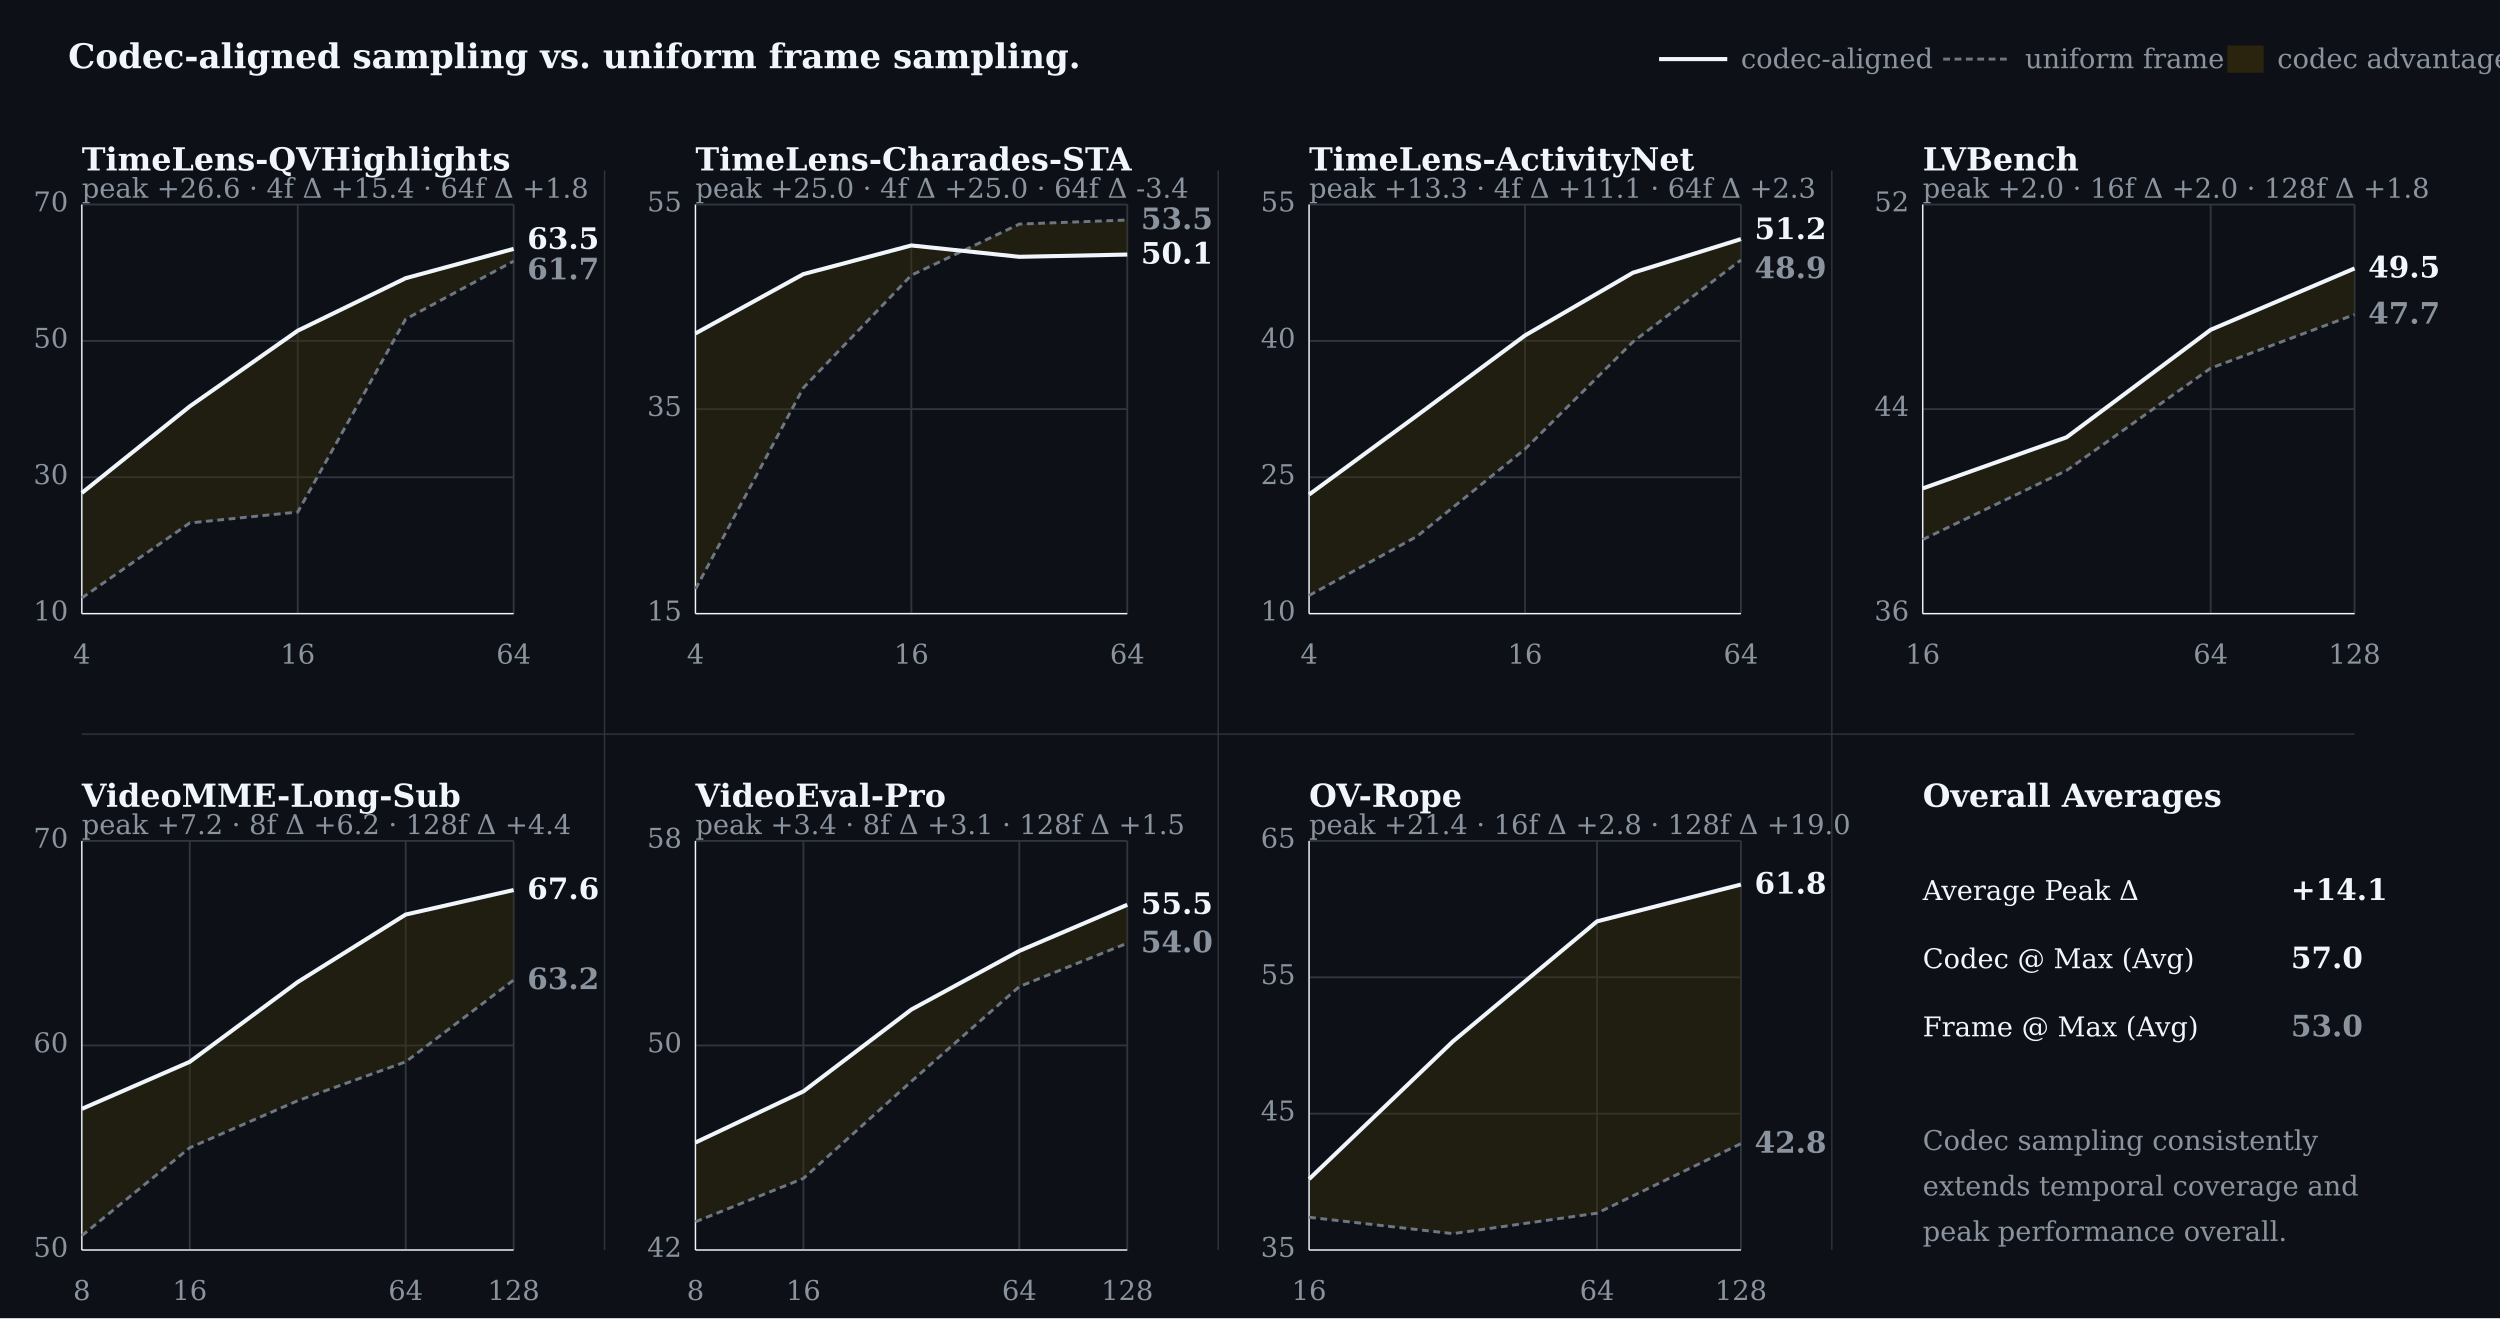
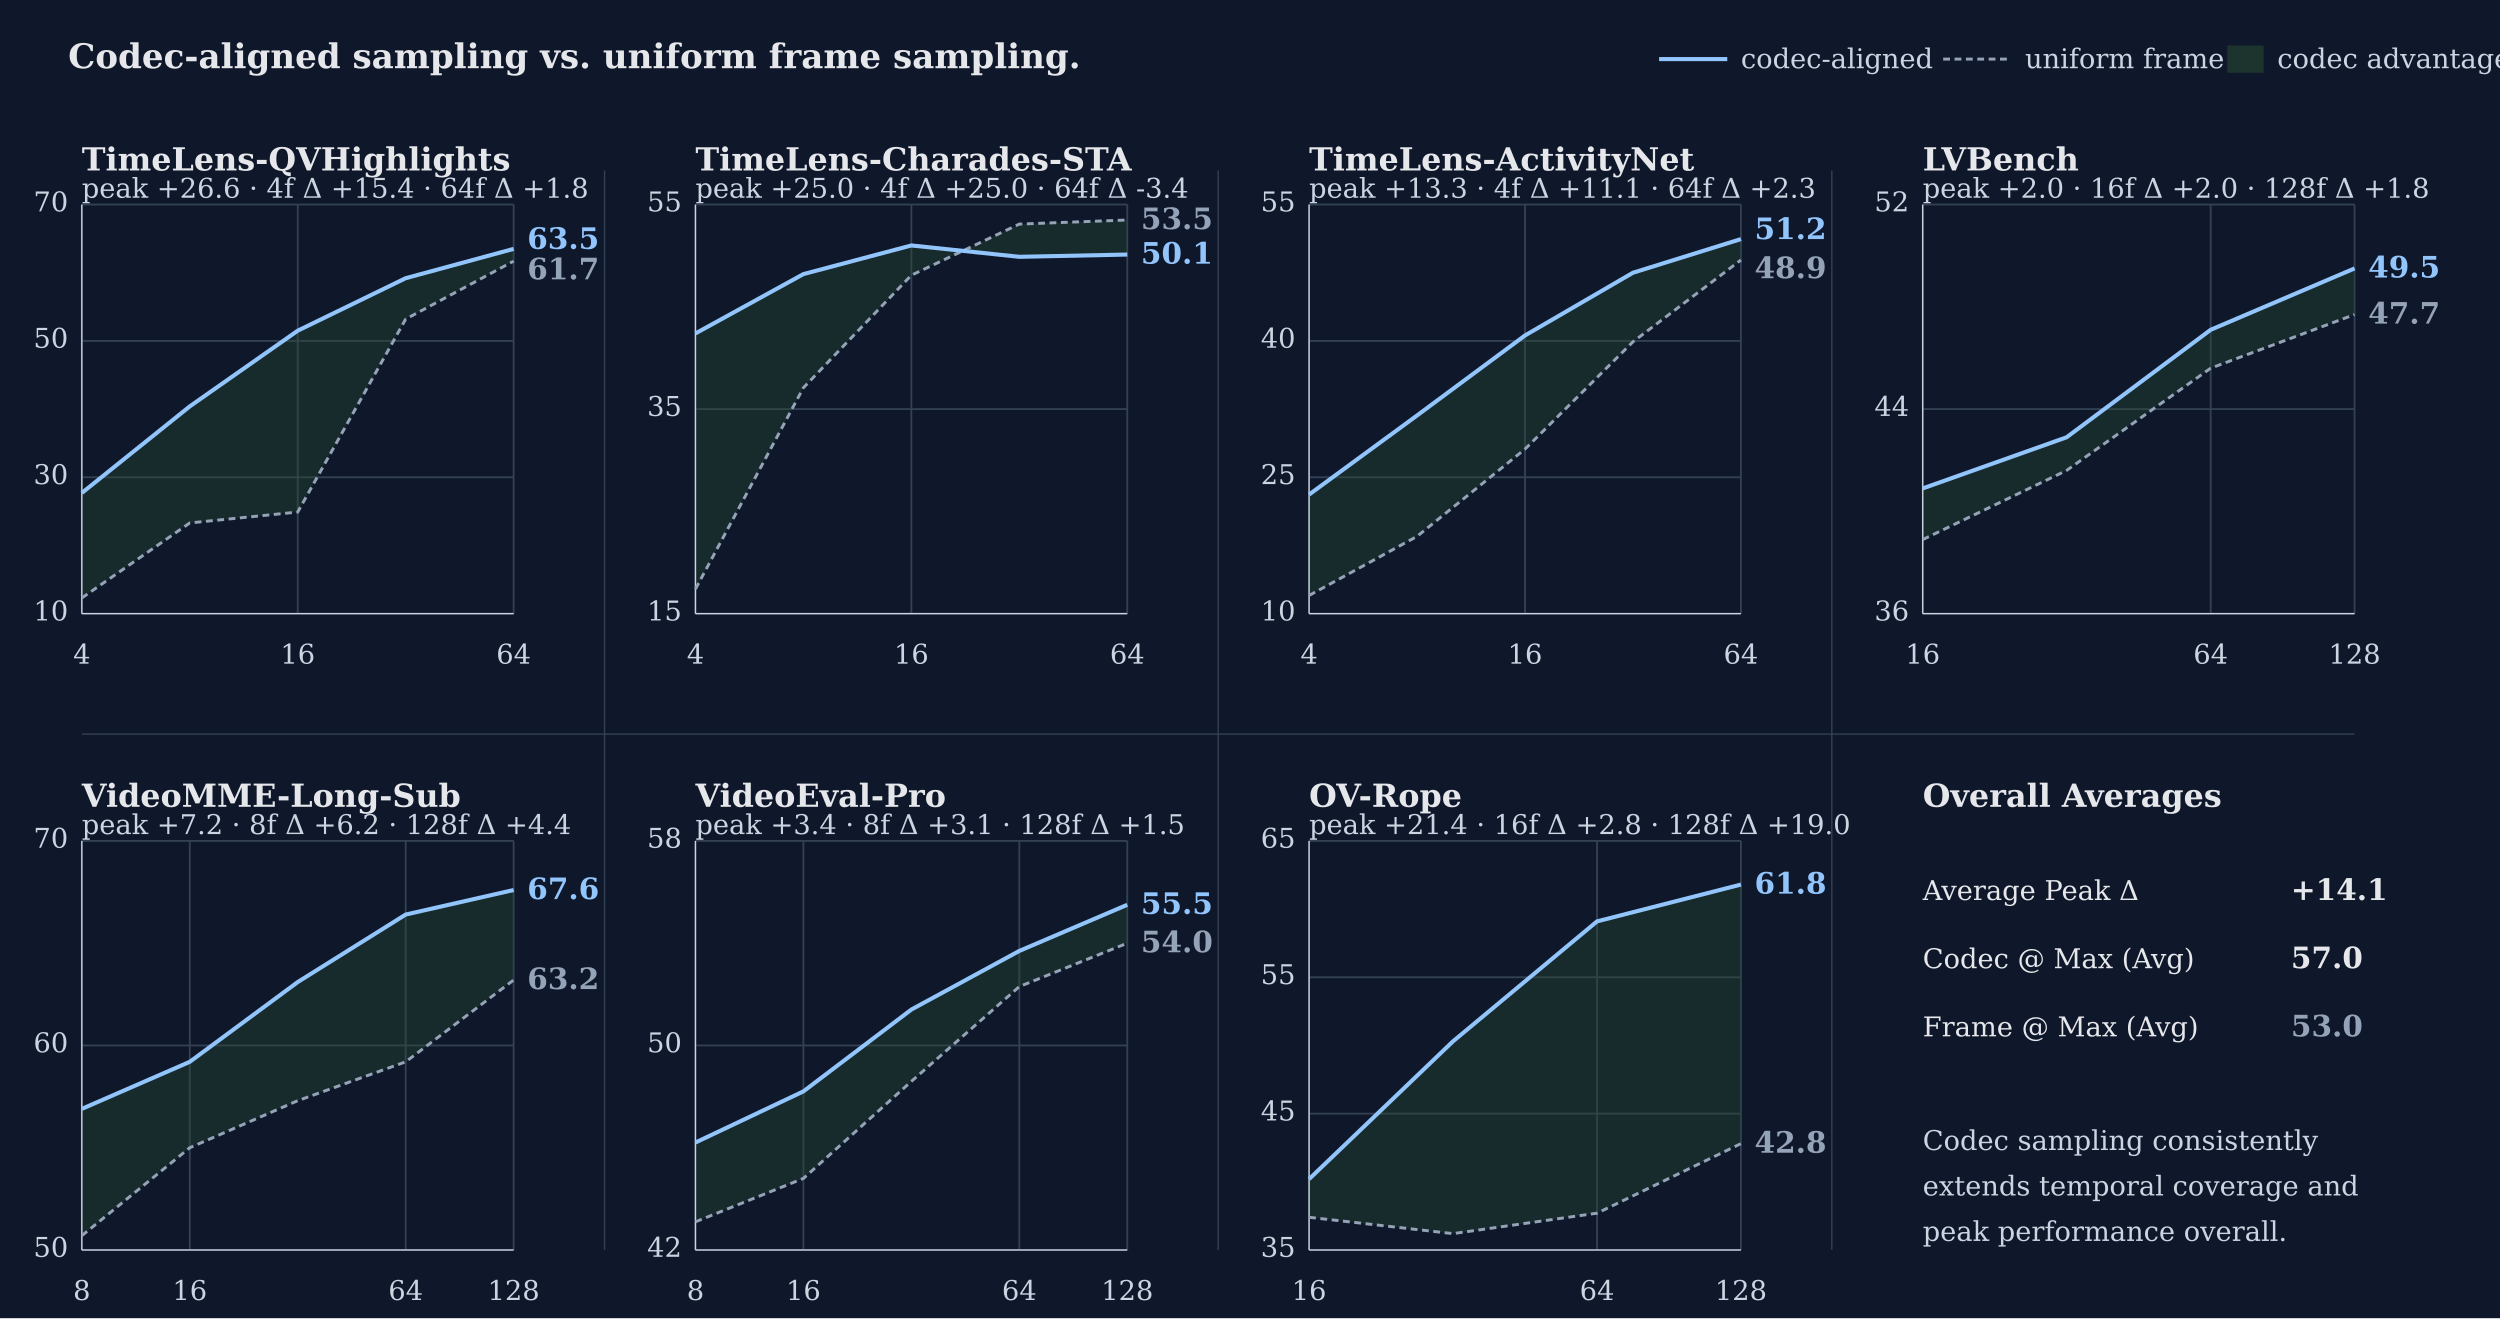
<svg xmlns="http://www.w3.org/2000/svg" width="1100" height="580" viewBox="0 0 1100 580" role="img" aria-labelledby="title desc">
  <defs>
    <style>
@keyframes cvf-fade{from{opacity:0}to{opacity:1}}
@keyframes cvf-draw{from{stroke-dashoffset:900}to{stroke-dashoffset:0}}
g[id^="cvf-panel-"]{animation:cvf-fade .4s ease-out both}
.codec-line{stroke-dasharray:900;animation:cvf-draw 1.2s ease-out .35s both}
- .caption{font:600 15px "DejaVu Serif", "Nimbus Roman", "Times New Roman", "Times", serif;fill:#f0f6fc}
- .caption-muted{fill:#8b949e}
- .panel-title{font:600 14px "DejaVu Serif", "Nimbus Roman", "Times New Roman", "Times", serif;fill:#f0f6fc}
- .subhead{font:12px "DejaVu Serif", "Nimbus Roman", "Times New Roman", "Times", serif;fill:#8b949e}
- .tick{font:12px "DejaVu Serif", "Nimbus Roman", "Times New Roman", "Times", serif;fill:#8b949e}
- .score-codec{font:bold 13px "DejaVu Serif", "Nimbus Roman", "Times New Roman", "Times", serif;fill:#f0f6fc}
- .score-frame{font:bold 13px "DejaVu Serif", "Nimbus Roman", "Times New Roman", "Times", serif;fill:#8b949e}
- .axis{stroke:#f0f6fc;stroke-width:0.6}
- .grid{stroke:#30363d;stroke-width:0.8}
+ .caption{font:600 15px "DejaVu Serif", "Nimbus Roman", "Times New Roman", "Times", serif;fill:#e5e7eb}
+ .caption-muted{fill:#cbd5e1}
+ .panel-title{font:600 14px "DejaVu Serif", "Nimbus Roman", "Times New Roman", "Times", serif;fill:#e5e7eb}
+ .subhead{font:12px "DejaVu Serif", "Nimbus Roman", "Times New Roman", "Times", serif;fill:#cbd5e1}
+ .tick{font:12px "DejaVu Serif", "Nimbus Roman", "Times New Roman", "Times", serif;fill:#cbd5e1}
+ .score-codec{font:bold 13px "DejaVu Serif", "Nimbus Roman", "Times New Roman", "Times", serif;fill:#93c5fd}
+ .score-frame{font:bold 13px "DejaVu Serif", "Nimbus Roman", "Times New Roman", "Times", serif;fill:#94a3b8}
+ .axis{stroke:#cbd5e1;stroke-width:0.6}
+ .grid{stroke:#334155;stroke-width:0.8}

    /* Extracted Inline Colors */
-     .fill-ffffff { fill: #0d1117; }
-     .stroke-eaecef { stroke: #30363d; }
-     .stroke-1a1a1a { stroke: #f0f6fc; }
-     .stroke-8c959f { stroke: #6e7681; }
-     .fill-fef3c7 { fill: #3d2f08; }
-     .fill-1a1a1a { fill: #f0f6fc; }
-     .fill-6a737d { fill: #8b949e; }
+     .fill-ffffff { fill: #0f172a; }
+     .stroke-eaecef { stroke: #334155; }
+     .stroke-1a1a1a { stroke: #93c5fd; }
+     .stroke-8c959f { stroke: #94a3b8; }
+     .fill-fef3c7 { fill: #25482f; }
+     .fill-1a1a1a { fill: #e5e7eb; }
+     .fill-6a737d { fill: #cbd5e1; }
  </style>
  </defs>
  <rect width="1100" height="580" class="fill-ffffff" />
  <line x1="36" y1="323" x2="1036" y2="323" stroke-width="0.6" class="stroke-eaecef" />
  <line x1="266" y1="75" x2="266" y2="550" stroke-width="0.6" class="stroke-eaecef" />
  <line x1="536" y1="75" x2="536" y2="550" stroke-width="0.6" class="stroke-eaecef" />
  <line x1="806" y1="75" x2="806" y2="550" stroke-width="0.6" class="stroke-eaecef" />
  <text class="caption" x="30" y="30">Codec-aligned sampling vs. uniform frame sampling.</text>
  <g transform="translate(730, 26)">
    <line x1="0" y1="0" x2="30" y2="0" stroke-width="1.8" class="stroke-1a1a1a" />
    <text class="tick" x="36" y="4">codec-aligned</text>
    <line x1="125" y1="0" x2="155" y2="0" stroke-width="1.3" stroke-dasharray="3 2" class="stroke-8c959f" />
    <text class="tick" x="161" y="4">uniform frame</text>
    <rect x="250" y="-6" width="16" height="12" opacity="0.6" class="fill-fef3c7" />
    <text class="tick" x="272" y="4">codec advantage</text>
  </g>
  <g id="cvf-panel-0" transform="translate(-12.00,-24.00)" style="animation-delay:0.00s">
    <text x="48" y="99" class="panel-title">TimeLens-QVHighlights</text>
    <text x="48" y="111" class="subhead">peak +26.6  ·  4f Δ +15.4  ·  64f Δ +1.8</text>
    <line x1="48" y1="294.0" x2="238" y2="294.0" class="grid" />
    <text x="42" y="297.0" text-anchor="end" class="tick">10</text>
    <line x1="48" y1="234.0" x2="238" y2="234.0" class="grid" />
    <text x="42" y="237.0" text-anchor="end" class="tick">30</text>
    <line x1="48" y1="174.0" x2="238" y2="174.0" class="grid" />
    <text x="42" y="177.0" text-anchor="end" class="tick">50</text>
    <line x1="48" y1="114.0" x2="238" y2="114.0" class="grid" />
    <text x="42" y="117.0" text-anchor="end" class="tick">70</text>
    <text x="48.0" y="316.0" text-anchor="middle" class="tick">4</text>
    <text x="143.0" y="316.0" text-anchor="middle" class="tick">16</text>
    <text x="238.0" y="316.0" text-anchor="middle" class="tick">64</text>
    <line class="grid" x1="48.0" y1="114" x2="48.0" y2="294" />
    <line class="grid" x1="143.0" y1="114" x2="143.0" y2="294" />
    <line class="grid" x1="238.0" y1="114" x2="238.0" y2="294" />
    <polygon points="48.0,287.1 95.5,254.1 143.0,249.3 190.5,164.4 238.0,138.9 238.0,133.5 190.5,146.4 143.0,169.5 95.5,202.8 48.0,240.9" opacity="0.4" class="fill-fef3c7" />
    <line x1="48" y1="114" x2="48" y2="294" class="axis" />
    <line x1="48" y1="294" x2="238" y2="294" class="axis" />
    <polyline points="48.0,287.1 95.5,254.1 143.0,249.3 190.5,164.4 238.0,138.9" fill="none" stroke-width="1.3" stroke-dasharray="3 2" class="stroke-8c959f" />
    <polyline class="codec-line stroke-1a1a1a" points="48.0,240.9 95.5,202.8 143.0,169.5 190.5,146.4 238.0,133.5" fill="none" stroke-width="1.8" />
    <text x="244" y="133.5" class="score-codec">63.5</text>
    <text x="244" y="146.9" class="score-frame">61.7</text>
  </g>
  <g id="cvf-panel-1" transform="translate(258.00,-24.00)" style="animation-delay:0.08s">
    <text x="48" y="99" class="panel-title">TimeLens-Charades-STA</text>
    <text x="48" y="111" class="subhead">peak +25.0  ·  4f Δ +25.0  ·  64f Δ -3.4</text>
    <line x1="48" y1="294.0" x2="238" y2="294.0" class="grid" />
    <text x="42" y="297.0" text-anchor="end" class="tick">15</text>
    <line x1="48" y1="204.0" x2="238" y2="204.0" class="grid" />
    <text x="42" y="207.0" text-anchor="end" class="tick">35</text>
    <line x1="48" y1="114.0" x2="238" y2="114.0" class="grid" />
    <text x="42" y="117.0" text-anchor="end" class="tick">55</text>
    <text x="48.0" y="316.0" text-anchor="middle" class="tick">4</text>
    <text x="143.0" y="316.0" text-anchor="middle" class="tick">16</text>
    <text x="238.0" y="316.0" text-anchor="middle" class="tick">64</text>
    <line class="grid" x1="48.0" y1="114" x2="48.0" y2="294" />
    <line class="grid" x1="143.0" y1="114" x2="143.0" y2="294" />
    <line class="grid" x1="238.0" y1="114" x2="238.0" y2="294" />
    <polygon points="48.0,283.2 95.5,194.6 143.0,145.1 190.5,122.6 238.0,120.8 238.0,136.0 190.5,137.0 143.0,132.0 95.5,144.6 48.0,170.7" opacity="0.4" class="fill-fef3c7" />
    <line x1="48" y1="114" x2="48" y2="294" class="axis" />
    <line x1="48" y1="294" x2="238" y2="294" class="axis" />
    <polyline points="48.0,283.2 95.5,194.6 143.0,145.1 190.5,122.6 238.0,120.8" fill="none" stroke-width="1.3" stroke-dasharray="3 2" class="stroke-8c959f" />
    <polyline class="codec-line stroke-1a1a1a" points="48.0,170.7 95.5,144.6 143.0,132.0 190.5,137.0 238.0,136.0" fill="none" stroke-width="1.8" />
    <text x="244" y="140.0" class="score-codec">50.1</text>
    <text x="244" y="124.8" class="score-frame">53.5</text>
  </g>
  <g id="cvf-panel-2" transform="translate(528.00,-24.00)" style="animation-delay:0.16s">
    <text x="48" y="99" class="panel-title">TimeLens-ActivityNet</text>
    <text x="48" y="111" class="subhead">peak +13.3  ·  4f Δ +11.1  ·  64f Δ +2.3</text>
    <line x1="48" y1="294.0" x2="238" y2="294.0" class="grid" />
    <text x="42" y="297.0" text-anchor="end" class="tick">10</text>
    <line x1="48" y1="234.0" x2="238" y2="234.0" class="grid" />
    <text x="42" y="237.0" text-anchor="end" class="tick">25</text>
    <line x1="48" y1="174.0" x2="238" y2="174.0" class="grid" />
    <text x="42" y="177.0" text-anchor="end" class="tick">40</text>
    <line x1="48" y1="114.0" x2="238" y2="114.0" class="grid" />
    <text x="42" y="117.0" text-anchor="end" class="tick">55</text>
    <text x="48.0" y="316.0" text-anchor="middle" class="tick">4</text>
    <text x="143.0" y="316.0" text-anchor="middle" class="tick">16</text>
    <text x="238.0" y="316.0" text-anchor="middle" class="tick">64</text>
    <line class="grid" x1="48.0" y1="114" x2="48.0" y2="294" />
    <line class="grid" x1="143.0" y1="114" x2="143.0" y2="294" />
    <line class="grid" x1="238.0" y1="114" x2="238.0" y2="294" />
    <polygon points="48.0,286.0 95.5,260.0 143.0,221.6 190.5,174.4 238.0,138.4 238.0,129.2 190.5,144.0 143.0,171.6 95.5,206.8 48.0,241.6" opacity="0.4" class="fill-fef3c7" />
    <line x1="48" y1="114" x2="48" y2="294" class="axis" />
    <line x1="48" y1="294" x2="238" y2="294" class="axis" />
    <polyline points="48.0,286.0 95.5,260.0 143.0,221.6 190.5,174.4 238.0,138.4" fill="none" stroke-width="1.3" stroke-dasharray="3 2" class="stroke-8c959f" />
    <polyline class="codec-line stroke-1a1a1a" points="48.0,241.6 95.5,206.8 143.0,171.6 190.5,144.0 238.0,129.2" fill="none" stroke-width="1.8" />
    <text x="244" y="129.2" class="score-codec">51.2</text>
    <text x="244" y="146.4" class="score-frame">48.9</text>
  </g>
  <g id="cvf-panel-3" transform="translate(798.00,-24.00)" style="animation-delay:0.24s">
    <text x="48" y="99" class="panel-title">LVBench</text>
    <text x="48" y="111" class="subhead">peak +2.0  ·  16f Δ +2.0  ·  128f Δ +1.8</text>
    <line x1="48" y1="294.0" x2="238" y2="294.0" class="grid" />
    <text x="42" y="297.0" text-anchor="end" class="tick">36</text>
    <line x1="48" y1="204.0" x2="238" y2="204.0" class="grid" />
    <text x="42" y="207.0" text-anchor="end" class="tick">44</text>
    <line x1="48" y1="114.0" x2="238" y2="114.0" class="grid" />
    <text x="42" y="117.0" text-anchor="end" class="tick">52</text>
    <text x="48.0" y="316.0" text-anchor="middle" class="tick">16</text>
    <text x="174.7" y="316.0" text-anchor="middle" class="tick">64</text>
    <text x="238.0" y="316.0" text-anchor="middle" class="tick">128</text>
    <line class="grid" x1="48.0" y1="114" x2="48.0" y2="294" />
    <line class="grid" x1="174.7" y1="114" x2="174.7" y2="294" />
    <line class="grid" x1="238.0" y1="114" x2="238.0" y2="294" />
    <polygon points="48.0,261.4 111.3,231.0 174.7,186.0 238.0,162.4 238.0,142.1 174.7,169.1 111.3,216.4 48.0,238.9" opacity="0.4" class="fill-fef3c7" />
    <line x1="48" y1="114" x2="48" y2="294" class="axis" />
    <line x1="48" y1="294" x2="238" y2="294" class="axis" />
    <polyline points="48.0,261.4 111.3,231.0 174.7,186.0 238.0,162.4" fill="none" stroke-width="1.3" stroke-dasharray="3 2" class="stroke-8c959f" />
    <polyline class="codec-line stroke-1a1a1a" points="48.0,238.9 111.3,216.4 174.7,169.1 238.0,142.1" fill="none" stroke-width="1.8" />
    <text x="244" y="146.1" class="score-codec">49.5</text>
    <text x="244" y="166.4" class="score-frame">47.7</text>
  </g>
  <g id="cvf-panel-4" transform="translate(-12.00,256.00)" style="animation-delay:0.32s">
    <text x="48" y="99" class="panel-title">VideoMME-Long-Sub</text>
    <text x="48" y="111" class="subhead">peak +7.2  ·  8f Δ +6.2  ·  128f Δ +4.4</text>
    <line x1="48" y1="294.0" x2="238" y2="294.0" class="grid" />
    <text x="42" y="297.0" text-anchor="end" class="tick">50</text>
    <line x1="48" y1="204.0" x2="238" y2="204.0" class="grid" />
    <text x="42" y="207.0" text-anchor="end" class="tick">60</text>
    <line x1="48" y1="114.0" x2="238" y2="114.0" class="grid" />
    <text x="42" y="117.0" text-anchor="end" class="tick">70</text>
    <text x="48.0" y="316.0" text-anchor="middle" class="tick">8</text>
    <text x="95.5" y="316.0" text-anchor="middle" class="tick">16</text>
    <text x="190.5" y="316.0" text-anchor="middle" class="tick">64</text>
    <text x="238.0" y="316.0" text-anchor="middle" class="tick">128</text>
    <line class="grid" x1="48.0" y1="114" x2="48.0" y2="294" />
    <line class="grid" x1="95.5" y1="114" x2="95.5" y2="294" />
    <line class="grid" x1="190.5" y1="114" x2="190.5" y2="294" />
    <line class="grid" x1="238.0" y1="114" x2="238.0" y2="294" />
    <polygon points="48.0,287.7 95.5,249.0 143.0,228.3 190.5,211.2 238.0,175.2 238.0,135.6 190.5,146.4 143.0,176.1 95.5,211.2 48.0,231.9" opacity="0.4" class="fill-fef3c7" />
    <line x1="48" y1="114" x2="48" y2="294" class="axis" />
    <line x1="48" y1="294" x2="238" y2="294" class="axis" />
    <polyline points="48.0,287.7 95.5,249.0 143.0,228.3 190.5,211.2 238.0,175.2" fill="none" stroke-width="1.3" stroke-dasharray="3 2" class="stroke-8c959f" />
    <polyline class="codec-line stroke-1a1a1a" points="48.0,231.9 95.5,211.2 143.0,176.1 190.5,146.4 238.0,135.6" fill="none" stroke-width="1.8" />
    <text x="244" y="139.6" class="score-codec">67.6</text>
    <text x="244" y="179.2" class="score-frame">63.2</text>
  </g>
  <g id="cvf-panel-5" transform="translate(258.00,256.00)" style="animation-delay:0.40s">
    <text x="48" y="99" class="panel-title">VideoEval-Pro</text>
    <text x="48" y="111" class="subhead">peak +3.4  ·  8f Δ +3.1  ·  128f Δ +1.5</text>
    <line x1="48" y1="294.0" x2="238" y2="294.0" class="grid" />
    <text x="42" y="297.0" text-anchor="end" class="tick">42</text>
    <line x1="48" y1="204.0" x2="238" y2="204.0" class="grid" />
    <text x="42" y="207.0" text-anchor="end" class="tick">50</text>
    <line x1="48" y1="114.0" x2="238" y2="114.0" class="grid" />
    <text x="42" y="117.0" text-anchor="end" class="tick">58</text>
    <text x="48.0" y="316.0" text-anchor="middle" class="tick">8</text>
    <text x="95.5" y="316.0" text-anchor="middle" class="tick">16</text>
    <text x="190.5" y="316.0" text-anchor="middle" class="tick">64</text>
    <text x="238.0" y="316.0" text-anchor="middle" class="tick">128</text>
    <line class="grid" x1="48.0" y1="114" x2="48.0" y2="294" />
    <line class="grid" x1="95.5" y1="114" x2="95.5" y2="294" />
    <line class="grid" x1="190.5" y1="114" x2="190.5" y2="294" />
    <line class="grid" x1="238.0" y1="114" x2="238.0" y2="294" />
    <polygon points="48.0,281.6 95.5,262.5 143.0,219.8 190.5,178.1 238.0,159.0 238.0,142.1 190.5,162.4 143.0,188.2 95.5,224.2 48.0,246.7" opacity="0.4" class="fill-fef3c7" />
    <line x1="48" y1="114" x2="48" y2="294" class="axis" />
    <line x1="48" y1="294" x2="238" y2="294" class="axis" />
    <polyline points="48.0,281.6 95.5,262.5 143.0,219.8 190.5,178.1 238.0,159.0" fill="none" stroke-width="1.3" stroke-dasharray="3 2" class="stroke-8c959f" />
    <polyline class="codec-line stroke-1a1a1a" points="48.0,246.7 95.5,224.2 143.0,188.2 190.5,162.4 238.0,142.1" fill="none" stroke-width="1.8" />
    <text x="244" y="146.1" class="score-codec">55.5</text>
    <text x="244" y="163.0" class="score-frame">54.0</text>
  </g>
  <g id="cvf-panel-6" transform="translate(528.00,256.00)" style="animation-delay:0.48s">
    <text x="48" y="99" class="panel-title">OV-Rope</text>
    <text x="48" y="111" class="subhead">peak +21.4  ·  16f Δ +2.8  ·  128f Δ +19.0</text>
    <line x1="48" y1="294.0" x2="238" y2="294.0" class="grid" />
    <text x="42" y="297.0" text-anchor="end" class="tick">35</text>
    <line x1="48" y1="234.0" x2="238" y2="234.0" class="grid" />
    <text x="42" y="237.0" text-anchor="end" class="tick">45</text>
    <line x1="48" y1="174.0" x2="238" y2="174.0" class="grid" />
    <text x="42" y="177.0" text-anchor="end" class="tick">55</text>
    <line x1="48" y1="114.0" x2="238" y2="114.0" class="grid" />
    <text x="42" y="117.0" text-anchor="end" class="tick">65</text>
    <text x="48.0" y="316.0" text-anchor="middle" class="tick">16</text>
    <text x="174.7" y="316.0" text-anchor="middle" class="tick">64</text>
    <text x="238.0" y="316.0" text-anchor="middle" class="tick">128</text>
    <line class="grid" x1="48.0" y1="114" x2="48.0" y2="294" />
    <line class="grid" x1="174.7" y1="114" x2="174.7" y2="294" />
    <line class="grid" x1="238.0" y1="114" x2="238.0" y2="294" />
    <polygon points="48.0,279.6 111.3,286.8 174.7,277.8 238.0,247.2 238.0,133.2 174.7,149.4 111.3,202.2 48.0,262.8" opacity="0.4" class="fill-fef3c7" />
    <line x1="48" y1="114" x2="48" y2="294" class="axis" />
    <line x1="48" y1="294" x2="238" y2="294" class="axis" />
    <polyline points="48.0,279.6 111.3,286.8 174.7,277.8 238.0,247.2" fill="none" stroke-width="1.3" stroke-dasharray="3 2" class="stroke-8c959f" />
    <polyline class="codec-line stroke-1a1a1a" points="48.0,262.8 111.3,202.2 174.7,149.4 238.0,133.2" fill="none" stroke-width="1.8" />
    <text x="244" y="137.2" class="score-codec">61.8</text>
    <text x="244" y="251.2" class="score-frame">42.8</text>
  </g>
  <g id="cvf-panel-7" transform="translate(798.00,256.00)" style="animation-delay:0.56s">
    <text x="48" y="99" class="panel-title">Overall Averages</text>
    <text x="48" y="140" class="subhead fill-1a1a1a">Average Peak Δ</text>
    <text x="210" y="140" class="score-codec fill-1a1a1a">+14.1</text>
    <text x="48" y="170" class="subhead fill-1a1a1a">Codec @ Max (Avg)</text>
    <text x="210" y="170" class="score-codec fill-1a1a1a">57.0</text>
    <text x="48" y="200" class="subhead fill-1a1a1a">Frame @ Max (Avg)</text>
    <text x="210" y="200" class="score-frame">53.0</text>
    <text x="48" y="250" class="subhead fill-6a737d">Codec sampling consistently</text>
    <text x="48" y="270" class="subhead fill-6a737d">extends temporal coverage and</text>
    <text x="48" y="290" class="subhead fill-6a737d">peak performance overall.</text>
  </g>
</svg>
